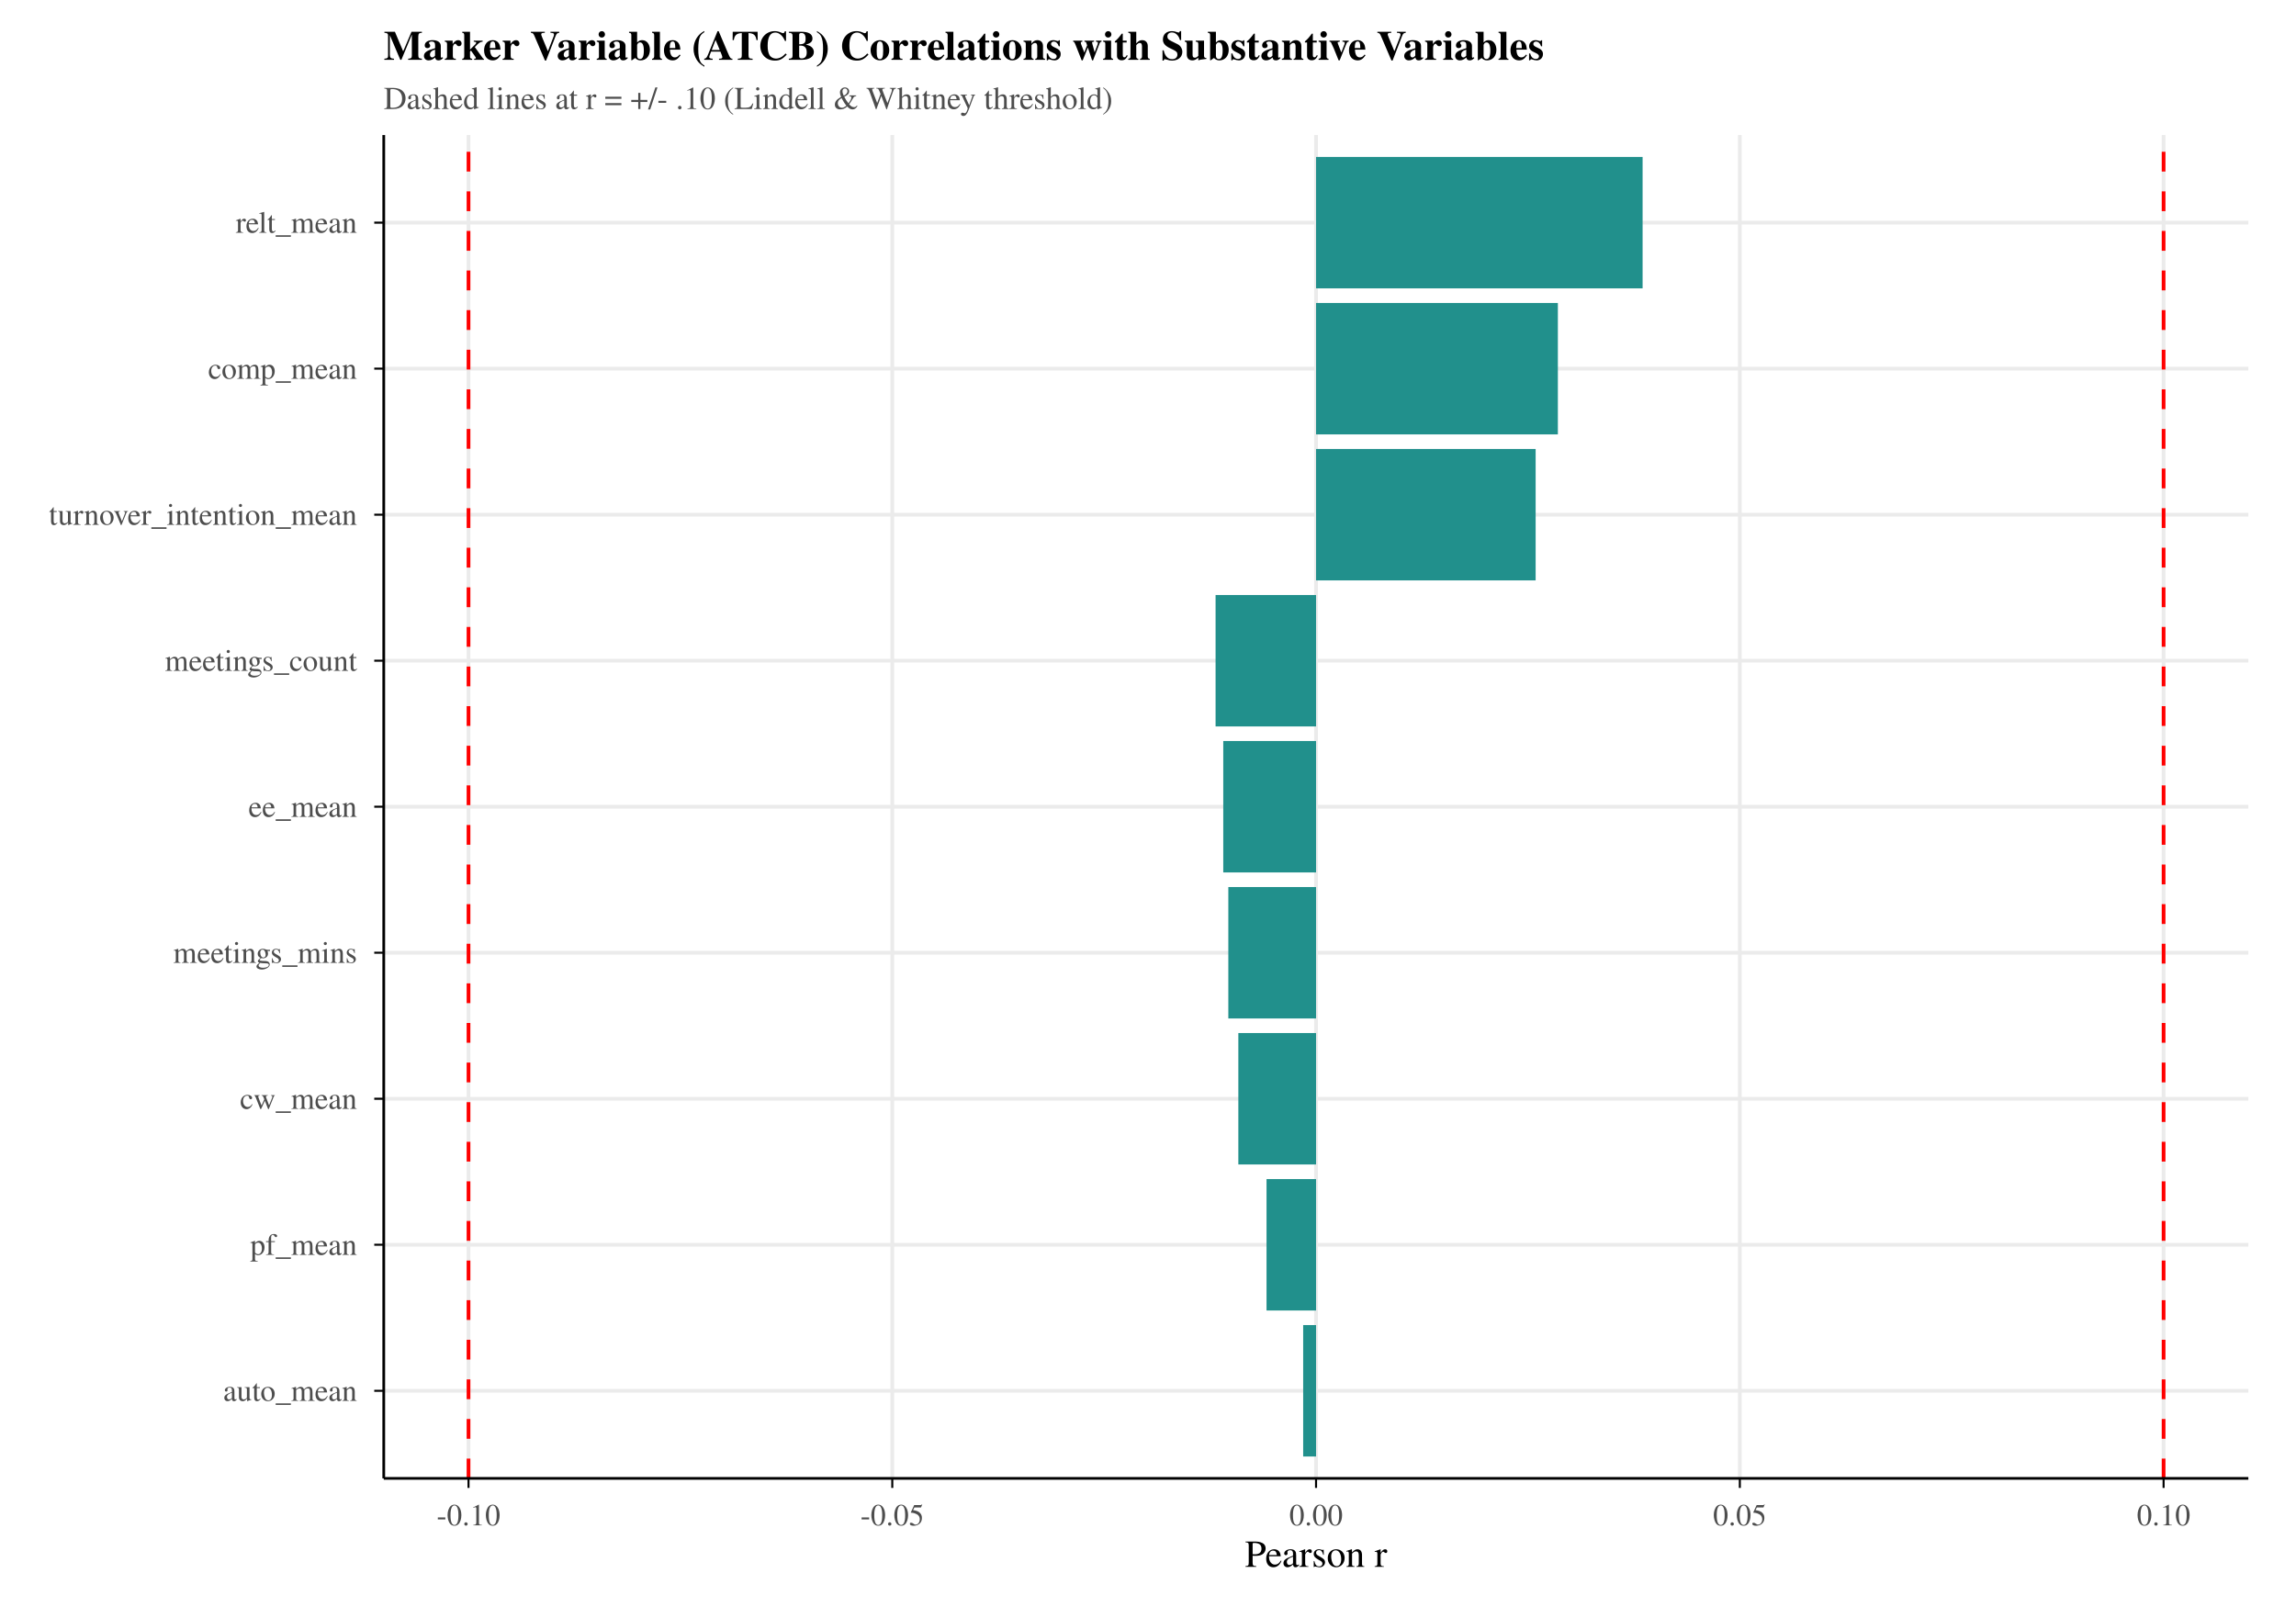
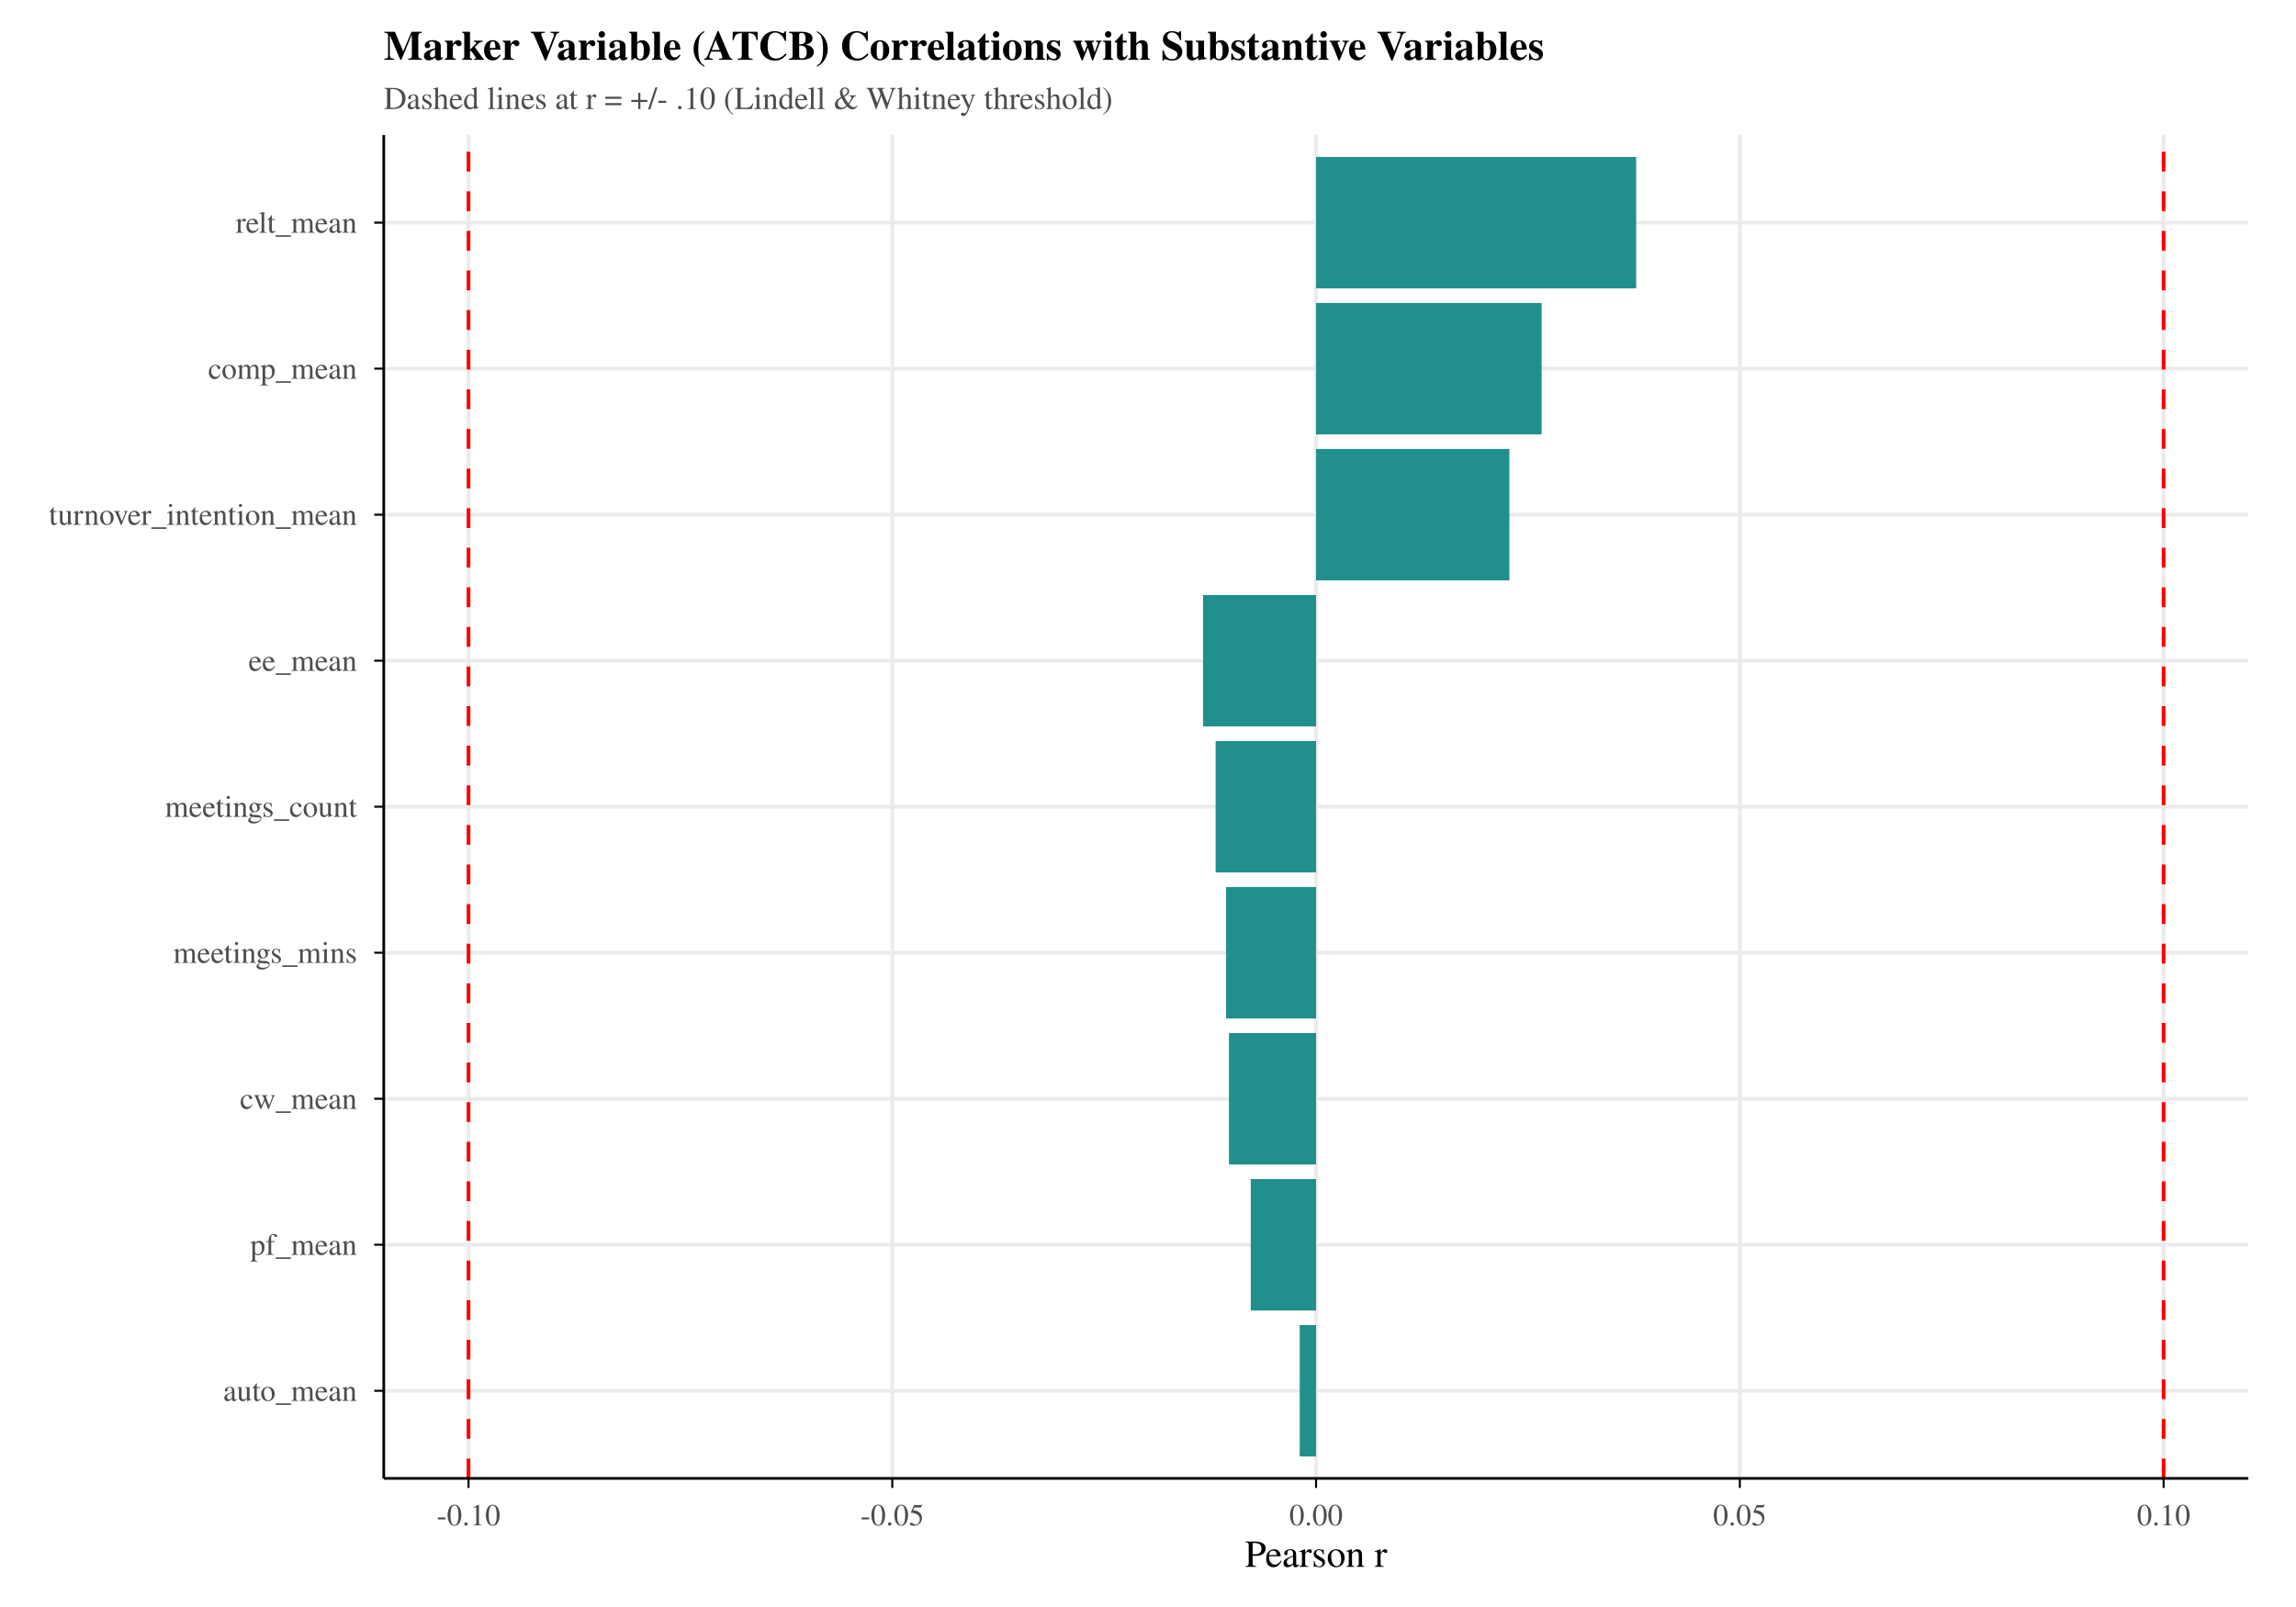
<svg xmlns="http://www.w3.org/2000/svg" width="720.00pt" height="504.00pt" viewBox="0 0 720.00 504.00">
  <g class="svglite">
    <defs>
      <style type="text/css">
    .svglite line, .svglite polyline, .svglite polygon, .svglite path, .svglite rect, .svglite circle {
      fill: none;
      stroke: #000000;
      stroke-linecap: round;
      stroke-linejoin: round;
      stroke-miterlimit: 10.00;
    }
    .svglite text {
      white-space: pre;
    }
    .svglite g.glyphgroup path {
      fill: inherit;
      stroke: none;
    }
  </style>
    </defs>
    <rect width="100%" height="100%" style="stroke: none; fill: #FFFFFF;" />
    <defs>
      <clipPath id="cpMC4wMHw3MjAuMDB8MC4wMHw1MDQuMDA=">
        <rect x="0.00" y="0.00" width="720.00" height="504.00" />
      </clipPath>
    </defs>
    <g clip-path="url(#cpMC4wMHw3MjAuMDB8MC4wMHw1MDQuMDA=)">
      <rect x="0" y="-0" width="720.00" height="504.00" style="stroke-width: 1.16; stroke: none; fill: #FFFFFF;" />
    </g>
    <defs>
      <clipPath id="cpMTIwLjM0fDcwNS4wNnw0Mi4zNXw0NjMuNjY=">
        <rect x="120.34" y="42.35" width="584.71" height="421.31" />
      </clipPath>
    </defs>
    <g clip-path="url(#cpMTIwLjM0fDcwNS4wNnw0Mi4zNXw0NjMuNjY=)">
      <polyline points="120.34,436.19 705.06,436.19 " style="stroke-width: 1.16; stroke: #EBEBEB; stroke-linecap: butt;" />
      <polyline points="120.34,390.39 705.06,390.39 " style="stroke-width: 1.16; stroke: #EBEBEB; stroke-linecap: butt;" />
      <polyline points="120.34,344.60 705.06,344.60 " style="stroke-width: 1.16; stroke: #EBEBEB; stroke-linecap: butt;" />
      <polyline points="120.34,298.80 705.06,298.80 " style="stroke-width: 1.16; stroke: #EBEBEB; stroke-linecap: butt;" />
      <polyline points="120.34,253.01 705.06,253.01 " style="stroke-width: 1.16; stroke: #EBEBEB; stroke-linecap: butt;" />
      <polyline points="120.34,207.21 705.06,207.21 " style="stroke-width: 1.16; stroke: #EBEBEB; stroke-linecap: butt;" />
      <polyline points="120.34,161.42 705.06,161.42 " style="stroke-width: 1.16; stroke: #EBEBEB; stroke-linecap: butt;" />
      <polyline points="120.34,115.62 705.06,115.62 " style="stroke-width: 1.16; stroke: #EBEBEB; stroke-linecap: butt;" />
      <polyline points="120.34,69.83 705.06,69.83 " style="stroke-width: 1.16; stroke: #EBEBEB; stroke-linecap: butt;" />
      <polyline points="146.92,463.66 146.92,42.35 " style="stroke-width: 1.16; stroke: #EBEBEB; stroke-linecap: butt;" />
      <polyline points="279.81,463.66 279.81,42.35 " style="stroke-width: 1.16; stroke: #EBEBEB; stroke-linecap: butt;" />
      <polyline points="412.70,463.66 412.70,42.35 " style="stroke-width: 1.16; stroke: #EBEBEB; stroke-linecap: butt;" />
      <polyline points="545.59,463.66 545.59,42.35 " style="stroke-width: 1.16; stroke: #EBEBEB; stroke-linecap: butt;" />
      <polyline points="678.48,463.66 678.48,42.35 " style="stroke-width: 1.16; stroke: #EBEBEB; stroke-linecap: butt;" />
-       <rect x="397.17" y="369.79" width="15.53" height="41.22" style="stroke-width: 1.16; stroke: none; stroke-linecap: butt; stroke-linejoin: miter; fill: #21908C;" />
-       <rect x="388.33" y="323.99" width="24.37" height="41.22" style="stroke-width: 1.16; stroke: none; stroke-linecap: butt; stroke-linejoin: miter; fill: #21908C;" />
-       <rect x="383.60" y="232.40" width="29.10" height="41.22" style="stroke-width: 1.16; stroke: none; stroke-linecap: butt; stroke-linejoin: miter; fill: #21908C;" />
-       <rect x="412.70" y="95.02" width="75.83" height="41.22" style="stroke-width: 1.16; stroke: none; stroke-linecap: butt; stroke-linejoin: miter; fill: #21908C;" />
-       <rect x="408.66" y="415.58" width="4.04" height="41.22" style="stroke-width: 1.16; stroke: none; stroke-linecap: butt; stroke-linejoin: miter; fill: #21908C;" />
-       <rect x="412.70" y="49.22" width="102.40" height="41.22" style="stroke-width: 1.16; stroke: none; stroke-linecap: butt; stroke-linejoin: miter; fill: #21908C;" />
-       <rect x="381.19" y="186.61" width="31.51" height="41.22" style="stroke-width: 1.16; stroke: none; stroke-linecap: butt; stroke-linejoin: miter; fill: #21908C;" />
-       <rect x="385.19" y="278.20" width="27.51" height="41.22" style="stroke-width: 1.16; stroke: none; stroke-linecap: butt; stroke-linejoin: miter; fill: #21908C;" />
-       <rect x="412.70" y="140.81" width="68.86" height="41.22" style="stroke-width: 1.16; stroke: none; stroke-linecap: butt; stroke-linejoin: miter; fill: #21908C;" />
+       <rect x="392.22" y="369.79" width="20.48" height="41.22" style="stroke-width: 1.16; stroke: none; stroke-linecap: butt; stroke-linejoin: miter; fill: #21908C;" />
+       <rect x="385.38" y="323.99" width="27.32" height="41.22" style="stroke-width: 1.16; stroke: none; stroke-linecap: butt; stroke-linejoin: miter; fill: #21908C;" />
+       <rect x="377.26" y="186.61" width="35.44" height="41.22" style="stroke-width: 1.16; stroke: none; stroke-linecap: butt; stroke-linejoin: miter; fill: #21908C;" />
+       <rect x="412.70" y="95.02" width="70.74" height="41.22" style="stroke-width: 1.16; stroke: none; stroke-linecap: butt; stroke-linejoin: miter; fill: #21908C;" />
+       <rect x="407.57" y="415.58" width="5.13" height="41.22" style="stroke-width: 1.16; stroke: none; stroke-linecap: butt; stroke-linejoin: miter; fill: #21908C;" />
+       <rect x="412.70" y="49.22" width="100.39" height="41.22" style="stroke-width: 1.16; stroke: none; stroke-linecap: butt; stroke-linejoin: miter; fill: #21908C;" />
+       <rect x="381.21" y="232.40" width="31.49" height="41.22" style="stroke-width: 1.16; stroke: none; stroke-linecap: butt; stroke-linejoin: miter; fill: #21908C;" />
+       <rect x="384.49" y="278.20" width="28.21" height="41.22" style="stroke-width: 1.16; stroke: none; stroke-linecap: butt; stroke-linejoin: miter; fill: #21908C;" />
+       <rect x="412.70" y="140.81" width="60.63" height="41.22" style="stroke-width: 1.16; stroke: none; stroke-linecap: butt; stroke-linejoin: miter; fill: #21908C;" />
      <line x1="146.92" y1="463.66" x2="146.92" y2="42.35" style="stroke-width: 1.16; stroke: #FF0000; stroke-dasharray: 6.21,6.21; stroke-linecap: butt;" />
      <line x1="678.48" y1="463.66" x2="678.48" y2="42.35" style="stroke-width: 1.16; stroke: #FF0000; stroke-dasharray: 6.21,6.21; stroke-linecap: butt;" />
    </g>
    <g clip-path="url(#cpMC4wMHw3MjAuMDB8MC4wMHw1MDQuMDA=)">
      <polyline points="120.34,463.66 120.34,42.35 " style="stroke-width: 0.85; stroke-linecap: butt;" />
      <text x="111.98" y="439.36" text-anchor="end" style="font-size: 9.60px;fill: #4D4D4D; font-family: &quot;Times&quot;;" textLength="42.12px" lengthAdjust="spacingAndGlyphs">auto_mean</text>
      <text x="111.98" y="393.57" text-anchor="end" style="font-size: 9.60px;fill: #4D4D4D; font-family: &quot;Times&quot;;" textLength="33.58px" lengthAdjust="spacingAndGlyphs">pf_mean</text>
      <text x="111.98" y="347.77" text-anchor="end" style="font-size: 9.60px;fill: #4D4D4D; font-family: &quot;Times&quot;;" textLength="36.78px" lengthAdjust="spacingAndGlyphs">cw_mean</text>
      <text x="111.98" y="301.98" text-anchor="end" style="font-size: 9.60px;fill: #4D4D4D; font-family: &quot;Times&quot;;" textLength="58.14px" lengthAdjust="spacingAndGlyphs">meetings_mins</text>
-       <text x="111.98" y="256.18" text-anchor="end" style="font-size: 9.60px;fill: #4D4D4D; font-family: &quot;Times&quot;;" textLength="34.12px" lengthAdjust="spacingAndGlyphs">ee_mean</text>
-       <text x="111.98" y="210.39" text-anchor="end" style="font-size: 9.60px;fill: #4D4D4D; font-family: &quot;Times&quot;;" textLength="60.80px" lengthAdjust="spacingAndGlyphs">meetings_count</text>
+       <text x="111.98" y="256.18" text-anchor="end" style="font-size: 9.60px;fill: #4D4D4D; font-family: &quot;Times&quot;;" textLength="60.80px" lengthAdjust="spacingAndGlyphs">meetings_count</text>
+       <text x="111.98" y="210.39" text-anchor="end" style="font-size: 9.60px;fill: #4D4D4D; font-family: &quot;Times&quot;;" textLength="34.12px" lengthAdjust="spacingAndGlyphs">ee_mean</text>
      <text x="111.98" y="164.59" text-anchor="end" style="font-size: 9.60px;fill: #4D4D4D; font-family: &quot;Times&quot;;" textLength="97.03px" lengthAdjust="spacingAndGlyphs">turnover_intention_mean</text>
      <text x="111.98" y="118.80" text-anchor="end" style="font-size: 9.60px;fill: #4D4D4D; font-family: &quot;Times&quot;;" textLength="46.92px" lengthAdjust="spacingAndGlyphs">comp_mean</text>
      <text x="111.98" y="73.00" text-anchor="end" style="font-size: 9.60px;fill: #4D4D4D; font-family: &quot;Times&quot;;" textLength="38.39px" lengthAdjust="spacingAndGlyphs">relt_mean</text>
      <polyline points="117.36,436.19 120.34,436.19 " style="stroke-width: 0.64; stroke-linecap: butt;" />
      <polyline points="117.36,390.39 120.34,390.39 " style="stroke-width: 0.64; stroke-linecap: butt;" />
      <polyline points="117.36,344.60 120.34,344.60 " style="stroke-width: 0.64; stroke-linecap: butt;" />
      <polyline points="117.36,298.80 120.34,298.80 " style="stroke-width: 0.64; stroke-linecap: butt;" />
      <polyline points="117.36,253.01 120.34,253.01 " style="stroke-width: 0.64; stroke-linecap: butt;" />
      <polyline points="117.36,207.21 120.34,207.21 " style="stroke-width: 0.64; stroke-linecap: butt;" />
      <polyline points="117.36,161.42 120.34,161.42 " style="stroke-width: 0.64; stroke-linecap: butt;" />
      <polyline points="117.36,115.62 120.34,115.62 " style="stroke-width: 0.64; stroke-linecap: butt;" />
      <polyline points="117.36,69.83 120.34,69.83 " style="stroke-width: 0.64; stroke-linecap: butt;" />
      <polyline points="120.34,463.66 705.06,463.66 " style="stroke-width: 0.85; stroke-linecap: butt;" />
      <polyline points="146.92,466.65 146.92,463.66 " style="stroke-width: 0.64; stroke-linecap: butt;" />
      <polyline points="279.81,466.65 279.81,463.66 " style="stroke-width: 0.64; stroke-linecap: butt;" />
      <polyline points="412.70,466.65 412.70,463.66 " style="stroke-width: 0.64; stroke-linecap: butt;" />
      <polyline points="545.59,466.65 545.59,463.66 " style="stroke-width: 0.64; stroke-linecap: butt;" />
      <polyline points="678.48,466.65 678.48,463.66 " style="stroke-width: 0.64; stroke-linecap: butt;" />
      <text x="146.92" y="478.38" text-anchor="middle" style="font-size: 9.60px;fill: #4D4D4D; font-family: &quot;Times&quot;;" textLength="19.98px" lengthAdjust="spacingAndGlyphs">-0.10</text>
      <text x="279.81" y="478.38" text-anchor="middle" style="font-size: 9.60px;fill: #4D4D4D; font-family: &quot;Times&quot;;" textLength="19.98px" lengthAdjust="spacingAndGlyphs">-0.05</text>
      <text x="412.70" y="478.38" text-anchor="middle" style="font-size: 9.60px;fill: #4D4D4D; font-family: &quot;Times&quot;;" textLength="16.80px" lengthAdjust="spacingAndGlyphs">0.00</text>
      <text x="545.59" y="478.38" text-anchor="middle" style="font-size: 9.60px;fill: #4D4D4D; font-family: &quot;Times&quot;;" textLength="16.80px" lengthAdjust="spacingAndGlyphs">0.05</text>
      <text x="678.48" y="478.38" text-anchor="middle" style="font-size: 9.60px;fill: #4D4D4D; font-family: &quot;Times&quot;;" textLength="16.80px" lengthAdjust="spacingAndGlyphs">0.10</text>
      <text x="412.70" y="491.41" text-anchor="middle" style="font-size: 12.00px; font-family: &quot;Times&quot;;" textLength="45.00px" lengthAdjust="spacingAndGlyphs">Pearson r</text>
      <text x="120.34" y="34.19" style="font-size: 10.00px;fill: #4D4D4D; font-family: &quot;Times&quot;;" textLength="229.12px" lengthAdjust="spacingAndGlyphs">Dashed lines at r = +/- .10 (Lindell &amp; Whitney threshold)</text>
      <text x="120.34" y="18.75" style="font-size: 13.00px; font-weight: bold; font-family: &quot;Times&quot;;" textLength="364.75px" lengthAdjust="spacingAndGlyphs">Marker Variable (ATCB) Correlations with Substantive Variables</text>
    </g>
  </g>
</svg>
